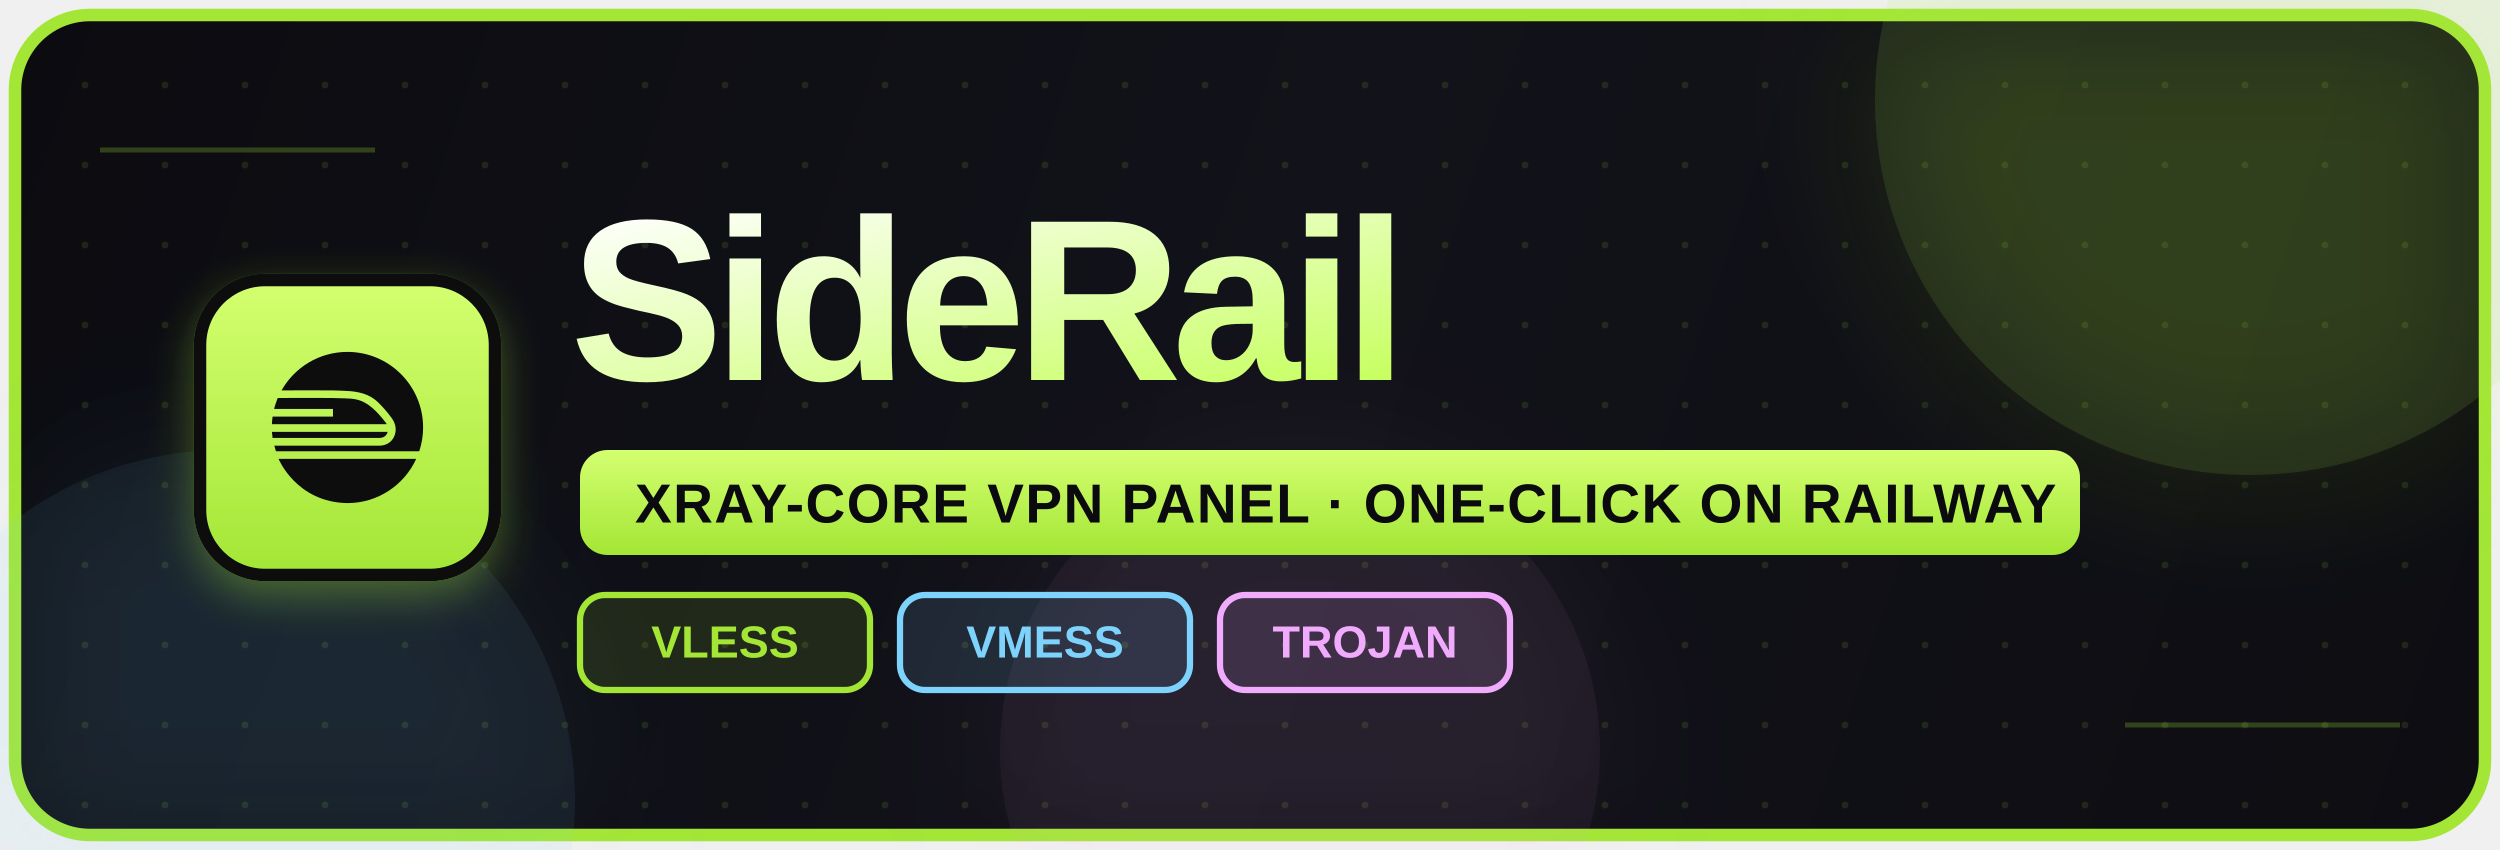
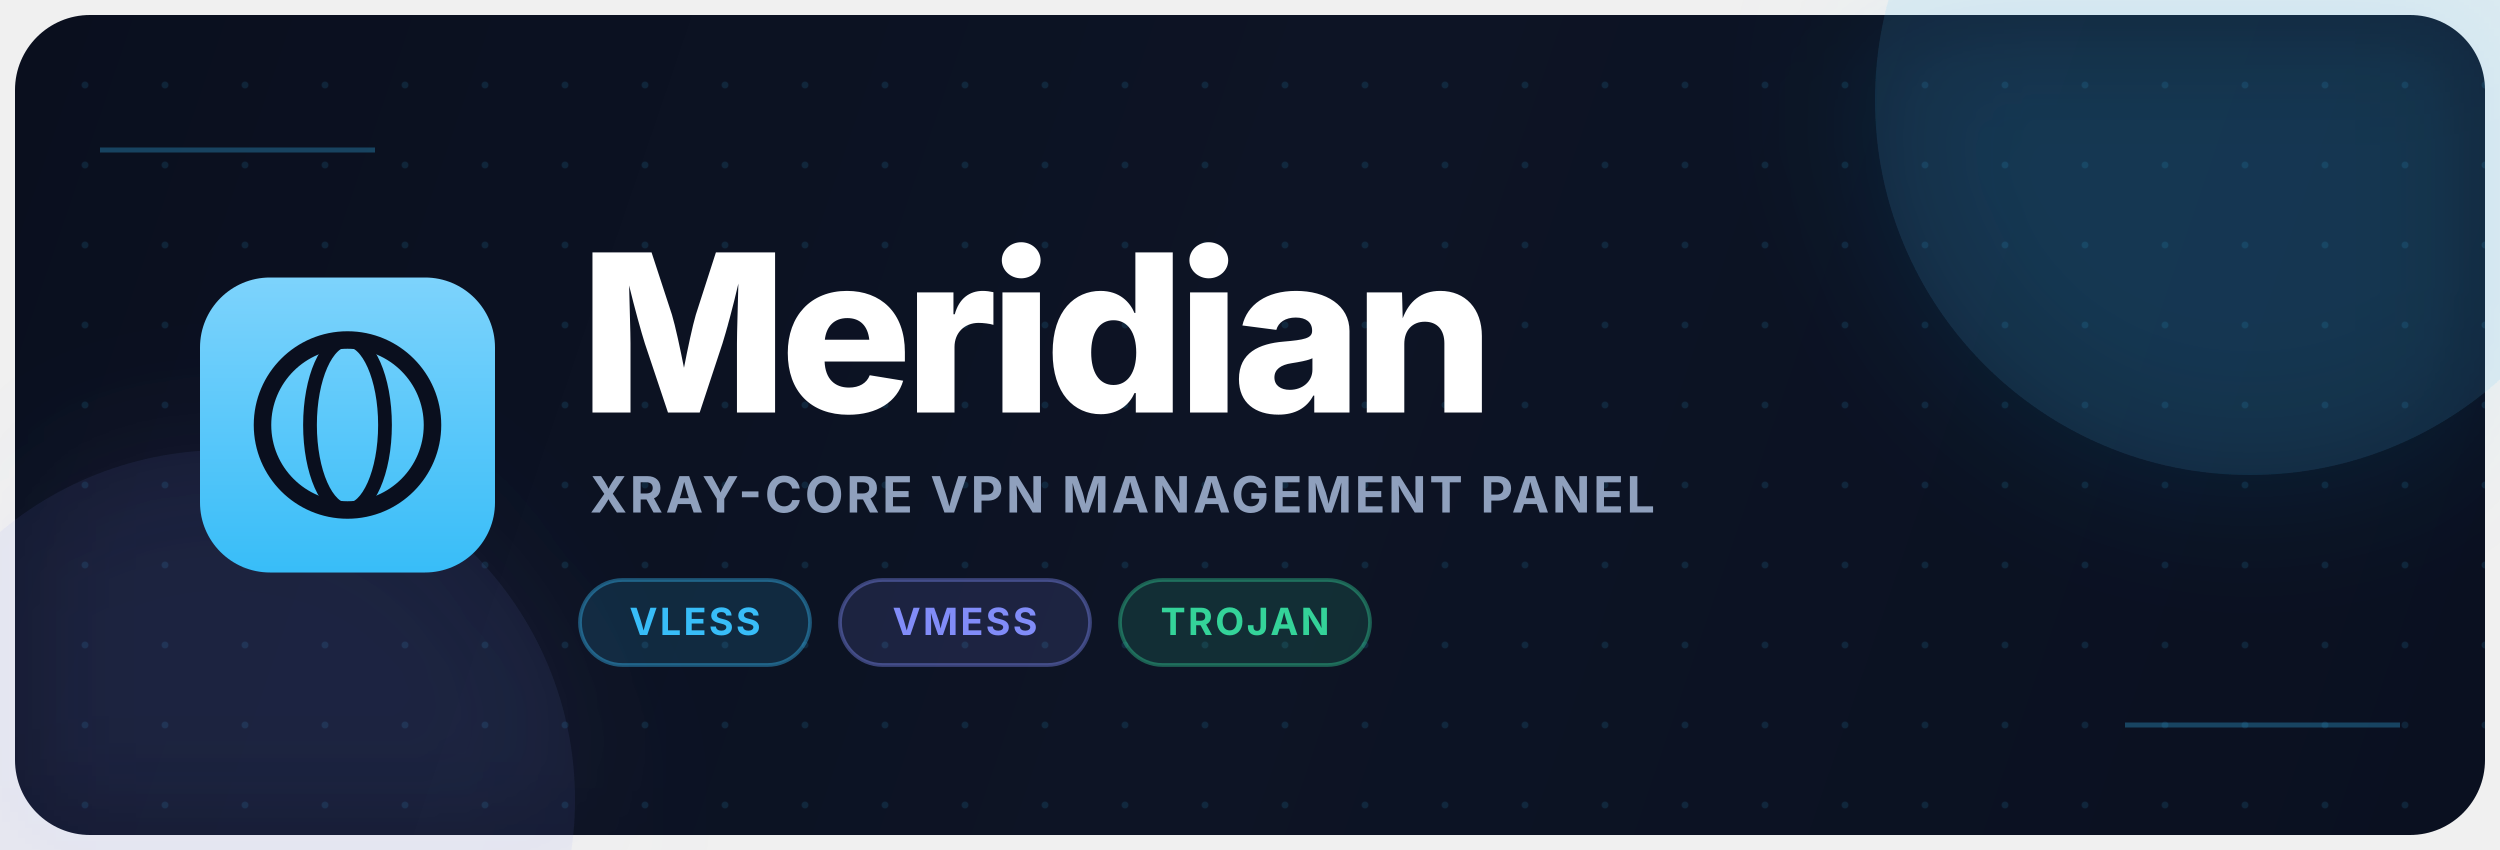
- <svg xmlns="http://www.w3.org/2000/svg" width="1000" height="340" viewBox="0 0 1000 340" fill="none" font-family="'Segoe UI', 'Helvetica Neue', Arial, sans-serif" role="img" aria-label="SideRail">
+ <svg xmlns="http://www.w3.org/2000/svg" width="1000" height="340" viewBox="0 0 1000 340" fill="none" font-family="'Inter', 'Segoe UI', 'Helvetica Neue', Arial, sans-serif" role="img" aria-label="Meridian">
  <defs>
    <linearGradient id="bg" x1="0" y1="0" x2="1000" y2="340" gradientUnits="userSpaceOnUse">
-       <stop offset="0" stop-color="#0b0b10" />
-       <stop offset="0.5" stop-color="#12121a" />
-       <stop offset="1" stop-color="#0d0d12" />
+       <stop offset="0" stop-color="#0a0f1e" />
+       <stop offset="0.5" stop-color="#0d1425" />
+       <stop offset="1" stop-color="#0a1020" />
    </linearGradient>
-     <linearGradient id="green" x1="0" y1="0" x2="0" y2="1">
-       <stop offset="0" stop-color="#d4ff70" />
-       <stop offset="1" stop-color="#a3e635" />
-     </linearGradient>
-     <linearGradient id="greentext" x1="0" y1="0" x2="1" y2="1">
-       <stop offset="0" stop-color="#ffffff" />
-       <stop offset="1" stop-color="#c6ff5e" />
+     <linearGradient id="accent" x1="0" y1="0" x2="0" y2="1">
+       <stop offset="0" stop-color="#7dd3fc" />
+       <stop offset="1" stop-color="#38bdf8" />
    </linearGradient>
    <pattern id="dots" width="32" height="32" patternUnits="userSpaceOnUse">
-       <circle cx="2" cy="2" r="1.4" fill="#a3e635" fill-opacity="0.12" />
+       <circle cx="2" cy="2" r="1.4" fill="#38bdf8" fill-opacity="0.12" />
    </pattern>
    <filter id="glow" x="-60%" y="-60%" width="220%" height="220%">
      <feGaussianBlur stdDeviation="30" result="b" />
      <feMerge>
        <feMergeNode in="b" />
        <feMergeNode in="SourceGraphic" />
      </feMerge>
    </filter>
-     <filter id="softshadow" x="-30%" y="-30%" width="160%" height="160%">
-       <feDropShadow dx="0" dy="6" stdDeviation="8" flood-color="#a3e635" flood-opacity="0.35" />
-     </filter>
  </defs>
-   <rect x="6" y="6" width="988" height="328" rx="30" fill="url(#bg)" stroke="#a3e635" stroke-width="5" />
+   <rect x="6" y="6" width="988" height="328" rx="30" fill="url(#bg)" />
  <rect x="6" y="6" width="988" height="328" rx="30" fill="url(#dots)" />
-   <circle cx="900" cy="40" r="150" fill="#a3e635" fill-opacity="0.12" filter="url(#glow)" />
-   <circle cx="90" cy="320" r="140" fill="#7dd3fc" fill-opacity="0.07" filter="url(#glow)" />
-   <circle cx="520" cy="300" r="120" fill="#f0abfc" fill-opacity="0.05" filter="url(#glow)" />
-   <line x1="40" y1="60" x2="150" y2="60" stroke="#a3e635" stroke-width="2" stroke-opacity="0.25" />
-   <line x1="850" y1="290" x2="960" y2="290" stroke="#a3e635" stroke-width="2" stroke-opacity="0.25" />
-   <g transform="translate(80 112)" filter="url(#softshadow)">
-     <rect x="0" y="0" width="118" height="118" rx="26" fill="url(#green)" stroke="#0b0b0f" stroke-width="5" />
-     <g transform="translate(59 59) scale(0.42) translate(-139 -87)" fill="#0b0b0f">
-       <path d="M204.443 116.854C193.075 141.7 168.049 158.997 138.924 158.997C90.299 158.262 73.403 117.029 73.331 116.854H204.443Z" />
-       <path d="M138.924 15C178.732 15 211.001 47.252 211 87.029C210.993 94.707 209.756 102.334 207.332 109.62H70.835C69.942 106.835 69.347 104.312 69.347 104.312H169.343C175.731 104.311 181.006 101.043 183.458 95.564C186.122 89.601 184.994 83.376 181.076 77.962C176.838 72.109 169.728 63.892 164.805 60.17C155.733 53.307 144.205 52.3 134.825 51.987L132.133 51.888C127.784 51.706 126.956 51.606 104.693 51.606V51.615C104.693 51.615 85.856 51.627 76.185 51.648C88.56 29.787 111.994 15 138.924 15Z" />
-       <path d="M177.241 91.175C176.416 94.367 173.877 96.94 169.343 96.94H67.615C67.353 95.045 67.171 93.122 67.056 91.175H177.241Z" />
-       <path d="M104.673 58.837C123.768 58.837 127.022 58.915 131.819 59.112C146.208 59.726 156.269 57.631 174.968 81.788C175.485 82.447 175.998 83.122 176.38 83.868H67C67.103 81.442 67.325 79.021 67.668 76.617H125.163V69.316H69.112C69.77 66.335 71.122 62.67 72.522 58.89C83.342 58.861 94.453 58.837 104.673 58.837Z" />
+   <circle cx="900" cy="40" r="150" fill="#38bdf8" fill-opacity="0.12" filter="url(#glow)" />
+   <circle cx="90" cy="320" r="140" fill="#818cf8" fill-opacity="0.08" filter="url(#glow)" />
+   <line x1="40" y1="60" x2="150" y2="60" stroke="#38bdf8" stroke-width="2" stroke-opacity="0.3" />
+   <line x1="850" y1="290" x2="960" y2="290" stroke="#38bdf8" stroke-width="2" stroke-opacity="0.3" />
+   <g>
+     <rect x="80" y="111" width="118" height="118" rx="28" fill="url(#accent)" />
+     <g transform="translate(139 170)" fill="none" stroke="#0a0f1e">
+       <circle cx="0" cy="0" r="34" stroke-width="7" />
+       <ellipse cx="0" cy="0" rx="15" ry="34" stroke-width="5.5" />
    </g>
  </g>
-   <text x="228" y="152" font-size="92" font-weight="900" letter-spacing="-4" fill="url(#greentext)">SideRail</text>
-   <rect x="232" y="180" width="600" height="42" rx="11" fill="url(#green)" />
-   <text x="254" y="209" font-size="22" font-weight="800" letter-spacing="0.6" fill="#0b0b0f">XRAY-CORE VPN PANEL · ONE-CLICK ON RAILWAY</text>
-   <g font-size="18" font-weight="800">
-     <g transform="translate(232 238)">
-       <rect x="0" y="0" width="116" height="38" rx="10" fill="#a3e635" fill-opacity="0.12" stroke="#a3e635" stroke-width="2.5" />
-       <text x="58" y="25" text-anchor="middle" fill="#a3e635">VLESS</text>
-     </g>
-     <g transform="translate(360 238)">
-       <rect x="0" y="0" width="116" height="38" rx="10" fill="#7dd3fc" fill-opacity="0.12" stroke="#7dd3fc" stroke-width="2.5" />
-       <text x="58" y="25" text-anchor="middle" fill="#7dd3fc">VMESS</text>
-     </g>
-     <g transform="translate(488 238)">
-       <rect x="0" y="0" width="116" height="38" rx="10" fill="#f0abfc" fill-opacity="0.12" stroke="#f0abfc" stroke-width="2.5" />
-       <text x="58" y="25" text-anchor="middle" fill="#f0abfc">TROJAN</text>
-     </g>
+   <text x="232" y="165" font-size="88" font-weight="800" letter-spacing="-3" fill="#ffffff">Meridian</text>
+   <text x="236" y="205" font-size="20" font-weight="700" letter-spacing="1.2" fill="#8fa0bd">XRAY-CORE VPN MANAGEMENT PANEL</text>
+   <g font-size="15" font-weight="700" letter-spacing="1">
+     <rect x="232" y="232" width="92" height="34" rx="17" fill="#38bdf8" fill-opacity="0.14" stroke="#38bdf8" stroke-opacity="0.4" stroke-width="1.5" />
+     <text x="278" y="254" text-anchor="middle" fill="#38bdf8">VLESS</text>
+     <rect x="336" y="232" width="100" height="34" rx="17" fill="#818cf8" fill-opacity="0.14" stroke="#818cf8" stroke-opacity="0.4" stroke-width="1.5" />
+     <text x="386" y="254" text-anchor="middle" fill="#818cf8">VMESS</text>
+     <rect x="448" y="232" width="100" height="34" rx="17" fill="#34d399" fill-opacity="0.14" stroke="#34d399" stroke-opacity="0.4" stroke-width="1.5" />
+     <text x="498" y="254" text-anchor="middle" fill="#34d399">TROJAN</text>
  </g>
</svg>
